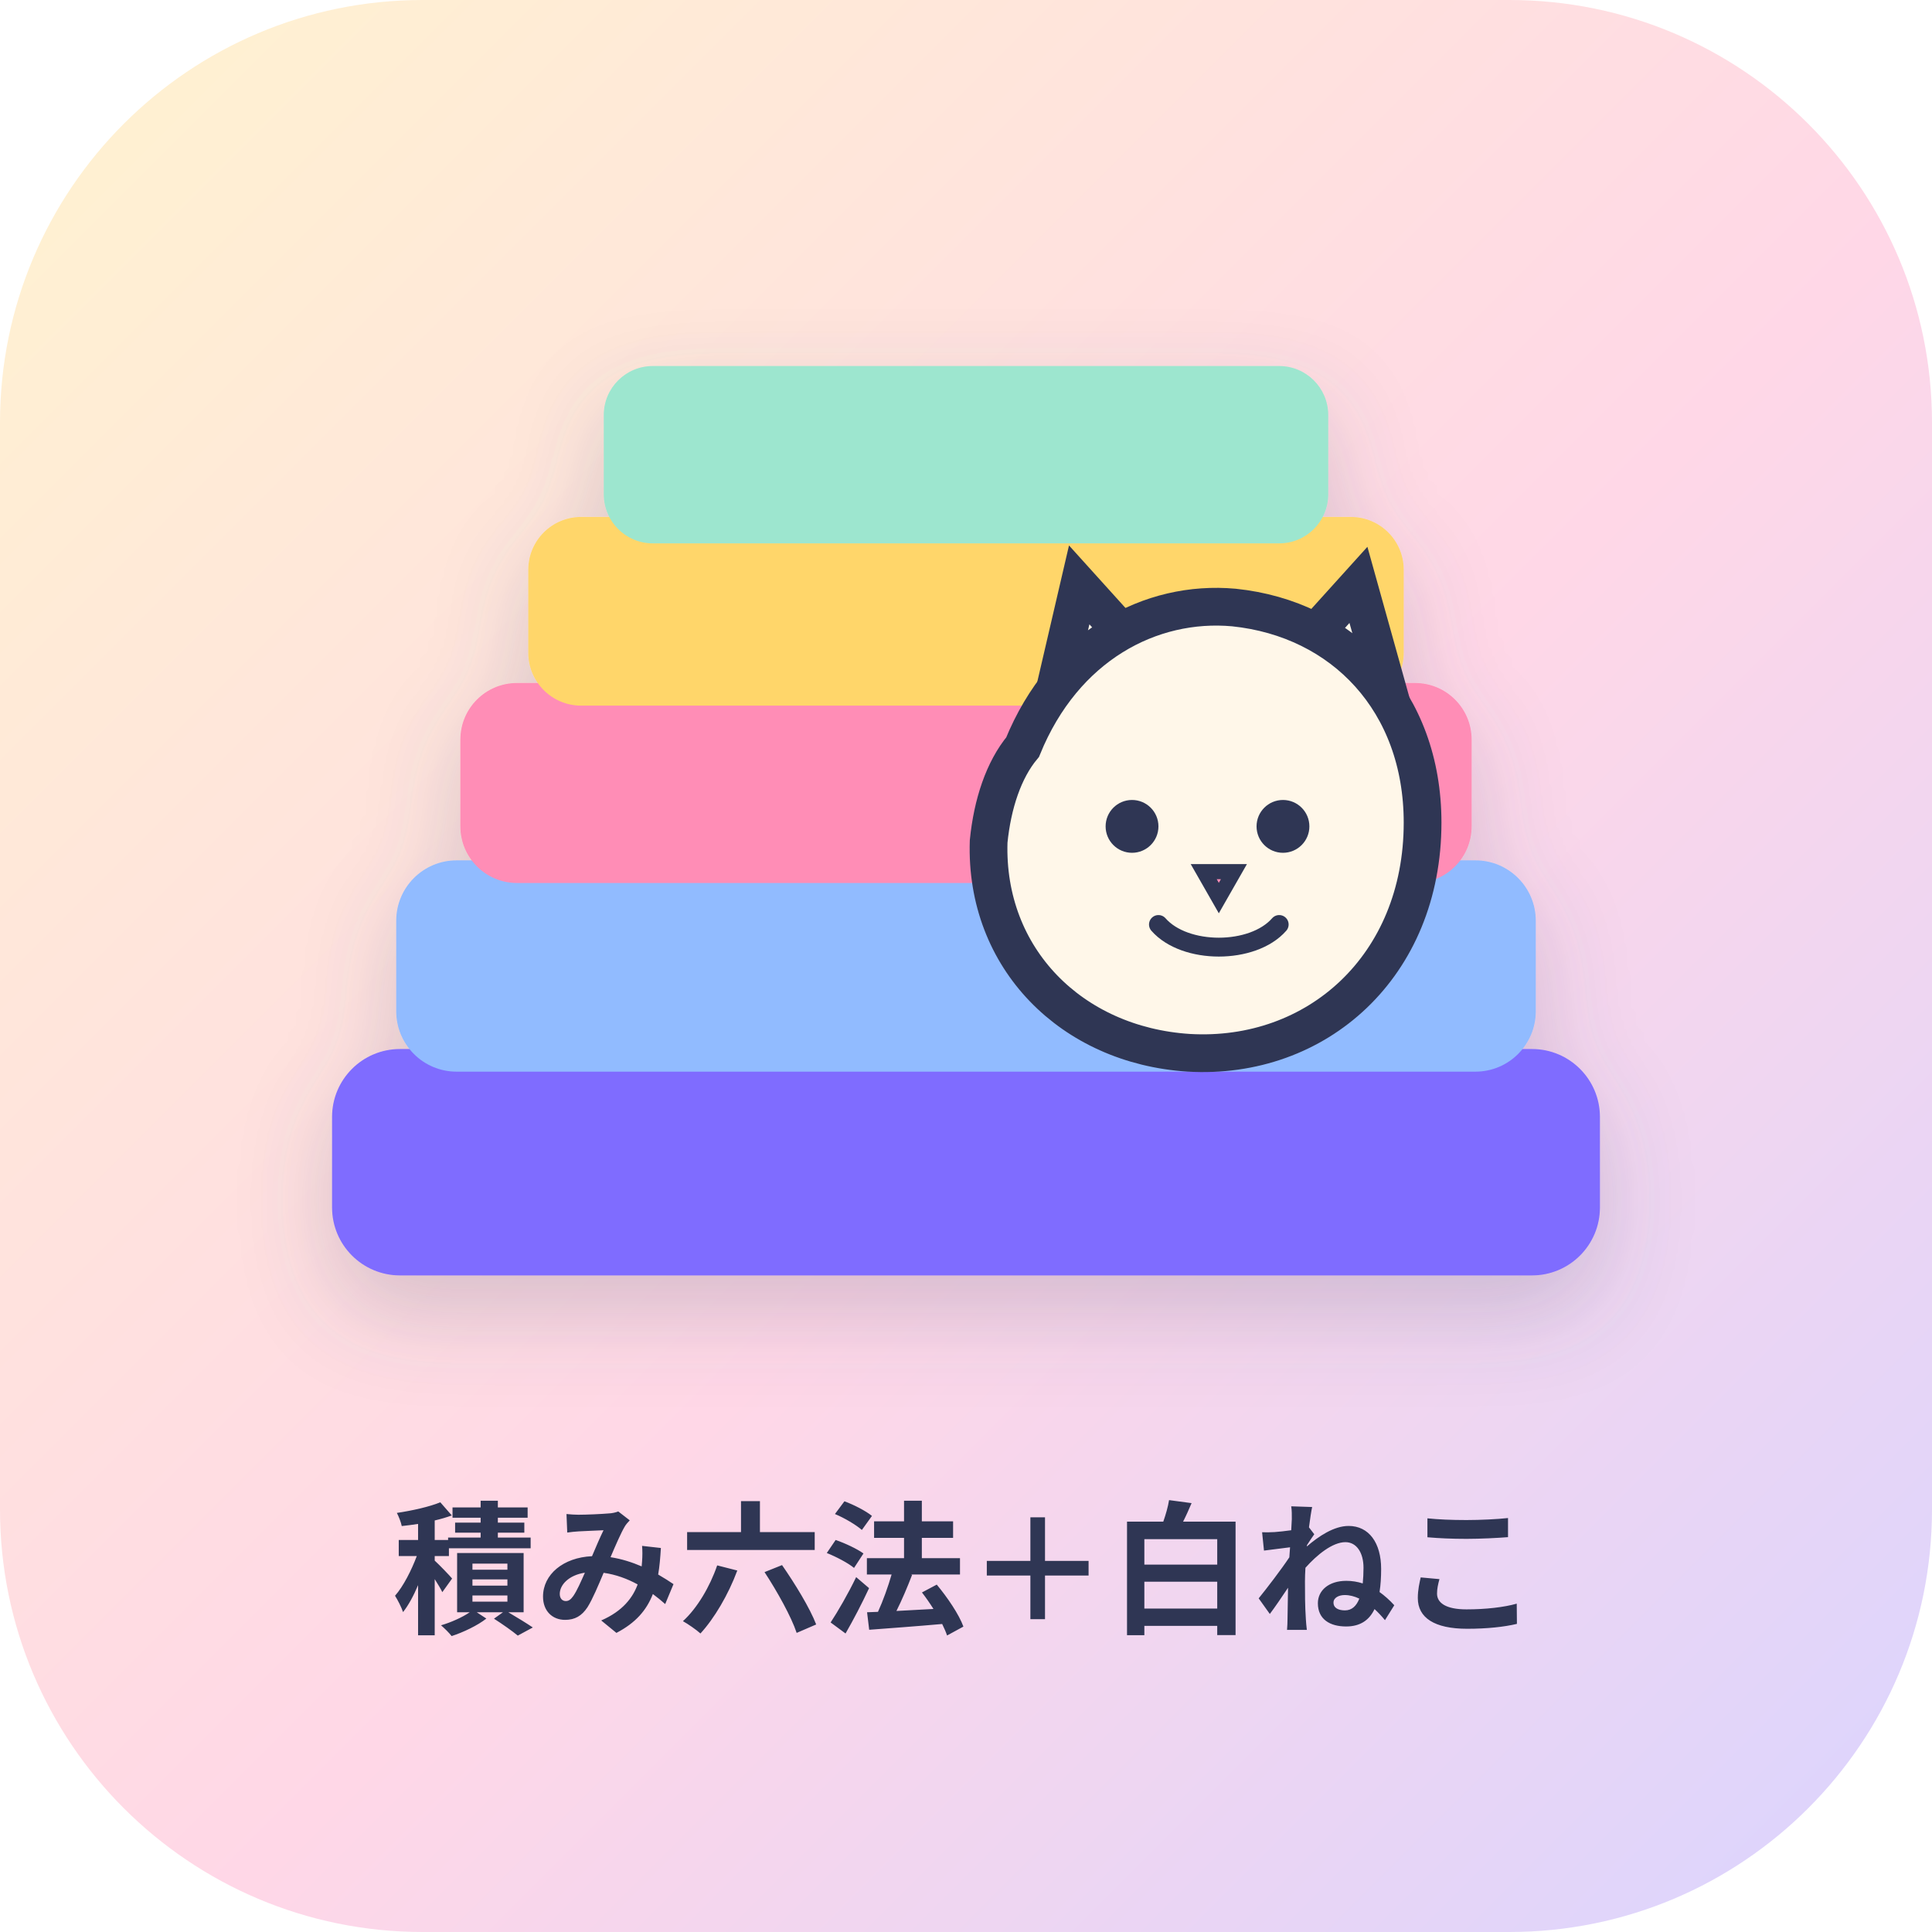
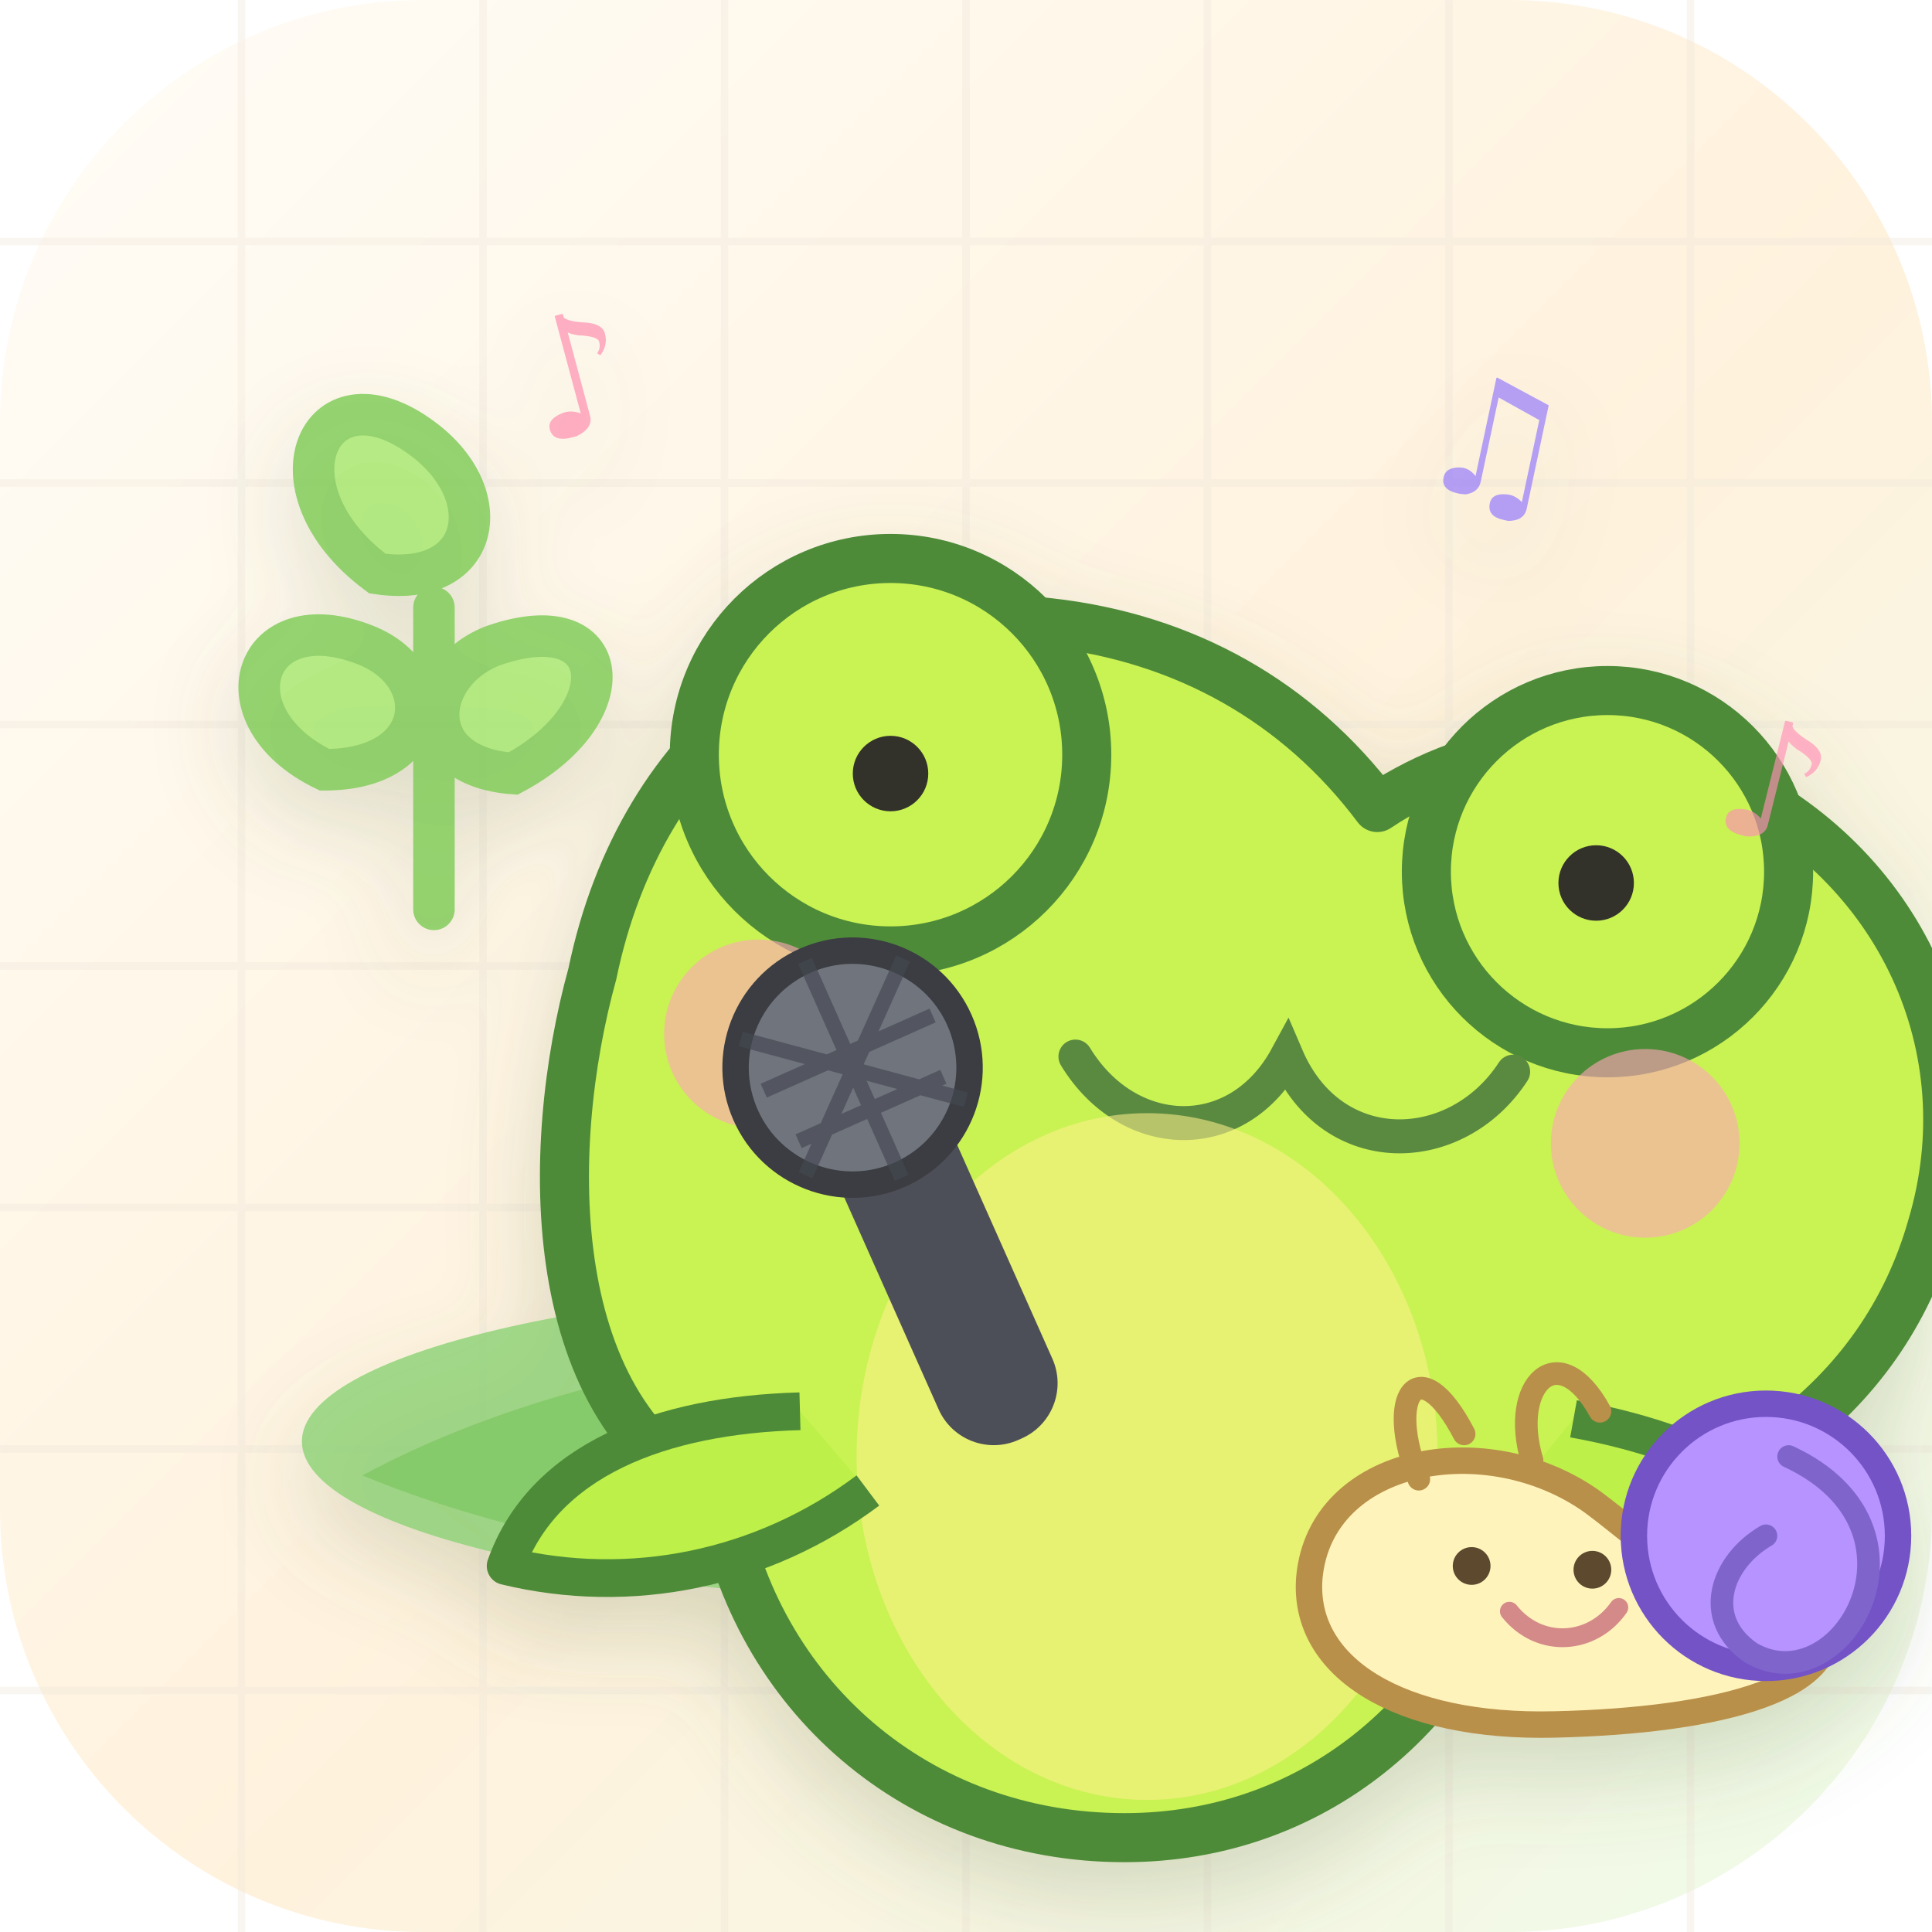
<svg xmlns="http://www.w3.org/2000/svg" viewBox="0 0 512 512">
  <defs>
    <linearGradient id="bg" x1="0" y1="0" x2="1" y2="1">
-       <stop offset="0%" stop-color="#fff4cf" />
-       <stop offset="55%" stop-color="#ffd7e7" />
-       <stop offset="100%" stop-color="#d9d4ff" />
+       <stop offset="0" stop-color="#fffdf8" />
+       <stop offset=".55" stop-color="#fff2dd" />
+       <stop offset="1" stop-color="#eefbe9" />
    </linearGradient>
-     <filter id="shadow" x="-20%" y="-20%" width="140%" height="140%">
-       <feDropShadow dx="0" dy="10" stdDeviation="12" flood-color="#4b5278" flood-opacity=".22" />
+     <filter id="s" x="-20%" y="-20%" width="140%" height="140%">
+       <feDropShadow dx="0" dy="10" stdDeviation="12" flood-color="#59733f" flood-opacity=".23" />
    </filter>
  </defs>
  <rect width="512" height="512" rx="112" fill="url(#bg)" />
-   <g filter="url(#shadow)">
-     <rect x="88" y="278" width="336" height="60" rx="18" fill="#7f6cff" />
-     <rect x="105" y="228" width="302" height="56" rx="16" fill="#91bbff" />
-     <rect x="122" y="181" width="268" height="53" rx="15" fill="#ff8db6" />
-     <rect x="140" y="137" width="232" height="50" rx="14" fill="#ffd66b" />
-     <rect x="160" y="97" width="192" height="47" rx="13" fill="#9de6cf" />
+   <g opacity=".35" stroke="#efe6d9" stroke-width="2">
+     <path d="M0 64h512M0 128h512M0 192h512M0 256h512M0 320h512M0 384h512M0 448h512M64 0v512M128 0v512M192 0v512M256 0v512M320 0v512M384 0v512M448 0v512" />
  </g>
-   <g transform="translate(255 153)">
-     <path d="M77 33 L105 2 L117 45 Z" fill="#fff7e9" stroke="#2f3654" stroke-width="10" />
-     <path d="M21 45 L31 2 L59 33 Z" fill="#fff7e9" stroke="#2f3654" stroke-width="10" />
-     <path d="M16 45 C27 18 50 6 72 8 C101 11 122 33 122 65 C122 103 94 128 60 126 C29 124 6 101 7 70 C8 60 11 51 16 45Z" fill="#fff7e9" stroke="#2f3654" stroke-width="10" />
-     <circle cx="45" cy="66" r="7" fill="#2f3654" />
-     <circle cx="85" cy="66" r="7" fill="#2f3654" />
-     <path d="M64 78 L72 78 L68 85 Z" fill="#ff8db6" stroke="#2f3654" stroke-width="4" />
-     <path d="M52 92 C59 100 77 100 84 92" fill="none" stroke="#2f3654" stroke-width="5" stroke-linecap="round" />
+   <g transform="translate(48 76)" filter="url(#s)">
+     <ellipse cx="210" cy="306" rx="178" ry="42" fill="#8fd276" opacity=".82" />
+     <path d="M48 315c82-44 211-49 330-9-89 41-233 49-330 9z" fill="#7ac45e" opacity=".66" />
+     <g transform="translate(60 28)">
+       <path d="M49 154C62 91 111 54 170 61c36 4 66 21 87 49 27-18 61-22 92-7 47 22 69 71 55 118-13 46-54 76-111 82-14 47-53 80-103 80-55 0-98-38-107-90-47-22-47-92-34-139z" fill="#c9f253" stroke="#4e8b39" stroke-width="13" stroke-linejoin="round" />
+       <circle cx="128" cy="96" r="52" fill="#c9f253" stroke="#4e8b39" stroke-width="13" />
+       <circle cx="318" cy="127" r="48" fill="#c9f253" stroke="#4e8b39" stroke-width="13" />
+       <circle cx="128" cy="101" r="10" fill="#33302b" />
+       <circle cx="315" cy="130" r="10" fill="#33302b" />
+       <circle cx="93" cy="170" r="25" fill="#ffa7b6" opacity=".62" />
+       <circle cx="328" cy="199" r="25" fill="#ffa7b6" opacity=".62" />
+       <path d="M177 176c14 23 43 24 56 0 12 28 45 27 60 4" fill="none" stroke="#5a8a41" stroke-width="9" stroke-linecap="round" />
+       <ellipse cx="196" cy="282" rx="77" ry="91" fill="#fff08b" opacity=".56" />
+       <path d="M104 270c-37 1-68 13-78 41 33 8 68 1 96-20" fill="#bdf048" stroke="#4e8b39" stroke-width="10" stroke-linejoin="round" />
+       <path d="M309 272c39 7 66 24 74 50-35 5-67-5-91-29" fill="#bdf048" stroke="#4e8b39" stroke-width="10" stroke-linejoin="round" />
+       <g transform="translate(96 169) rotate(-24)">
+         <rect x="0" y="20" width="33" height="106" rx="16" fill="#4e5058" />
+         <circle cx="16" cy="18" r="31" fill="#6f747d" stroke="#3b3c42" stroke-width="7" />
+         <path d="M-8 14h49M-5 30h42M16-13v63M-8-1l48 39M40-3L-7 39" stroke="#444850" stroke-width="4" opacity=".65" />
+       </g>
+     </g>
+     <g transform="translate(315 300)">
+       <path d="M49 81c-41 1-67-15-65-39 3-32 47-40 75-20 15 11 34 31 61 30 7 19-27 28-71 29z" fill="#fff3bc" stroke="#b99048" stroke-width="7" />
+       <circle cx="105" cy="31" r="35" fill="#b793ff" stroke="#7353c6" stroke-width="7" />
+       <path d="M105 31c-12 7-17 22-4 31 24 14 51-33 10-52" fill="none" stroke="#7f65cb" stroke-width="6" stroke-linecap="round" />
+       <path d="M13 16C4-6 13-19 25 4M43 11c-6-20 7-33 18-13" stroke="#b99048" stroke-width="6" fill="none" stroke-linecap="round" />
+       <circle cx="27" cy="39" r="5" fill="#5b4a2e" />
+       <circle cx="59" cy="40" r="5" fill="#5b4a2e" />
+       <path d="M37 51c8 10 22 9 29-1" stroke="#d48a88" stroke-width="5" fill="none" stroke-linecap="round" />
+     </g>
+     <g fill="none" stroke-linecap="round" stroke-width="11" opacity=".82">
+       <path d="M67 85v80" stroke="#7fca58" />
+       <path d="M38 128c-29-14-19-45 11-33 20 8 18 33-11 33zM88 129c30-16 27-45-5-34-19 7-22 32 5 34zM52 76C21 53 37 19 65 41c19 15 14 39-13 35z" fill="#a7e870" stroke="#7fca58" />
+     </g>
+     <g font-family="system-ui, sans-serif" font-size="44" font-weight="900" opacity=".65">
+       <text x="95" y="42" fill="#ff86ab" transform="rotate(-15 95 42)">♪</text>
+       <text x="326" y="52" fill="#8d71ff" transform="rotate(12 326 52)">♫</text>
+       <text x="405" y="143" fill="#ff8fb4" transform="rotate(14 405 143)">♪</text>
+     </g>
  </g>
-   <text x="256" y="430" text-anchor="middle" font-family="system-ui, sans-serif" font-size="38" font-weight="900" fill="#2f3654">積み六法＋白ねこ</text>
</svg>
